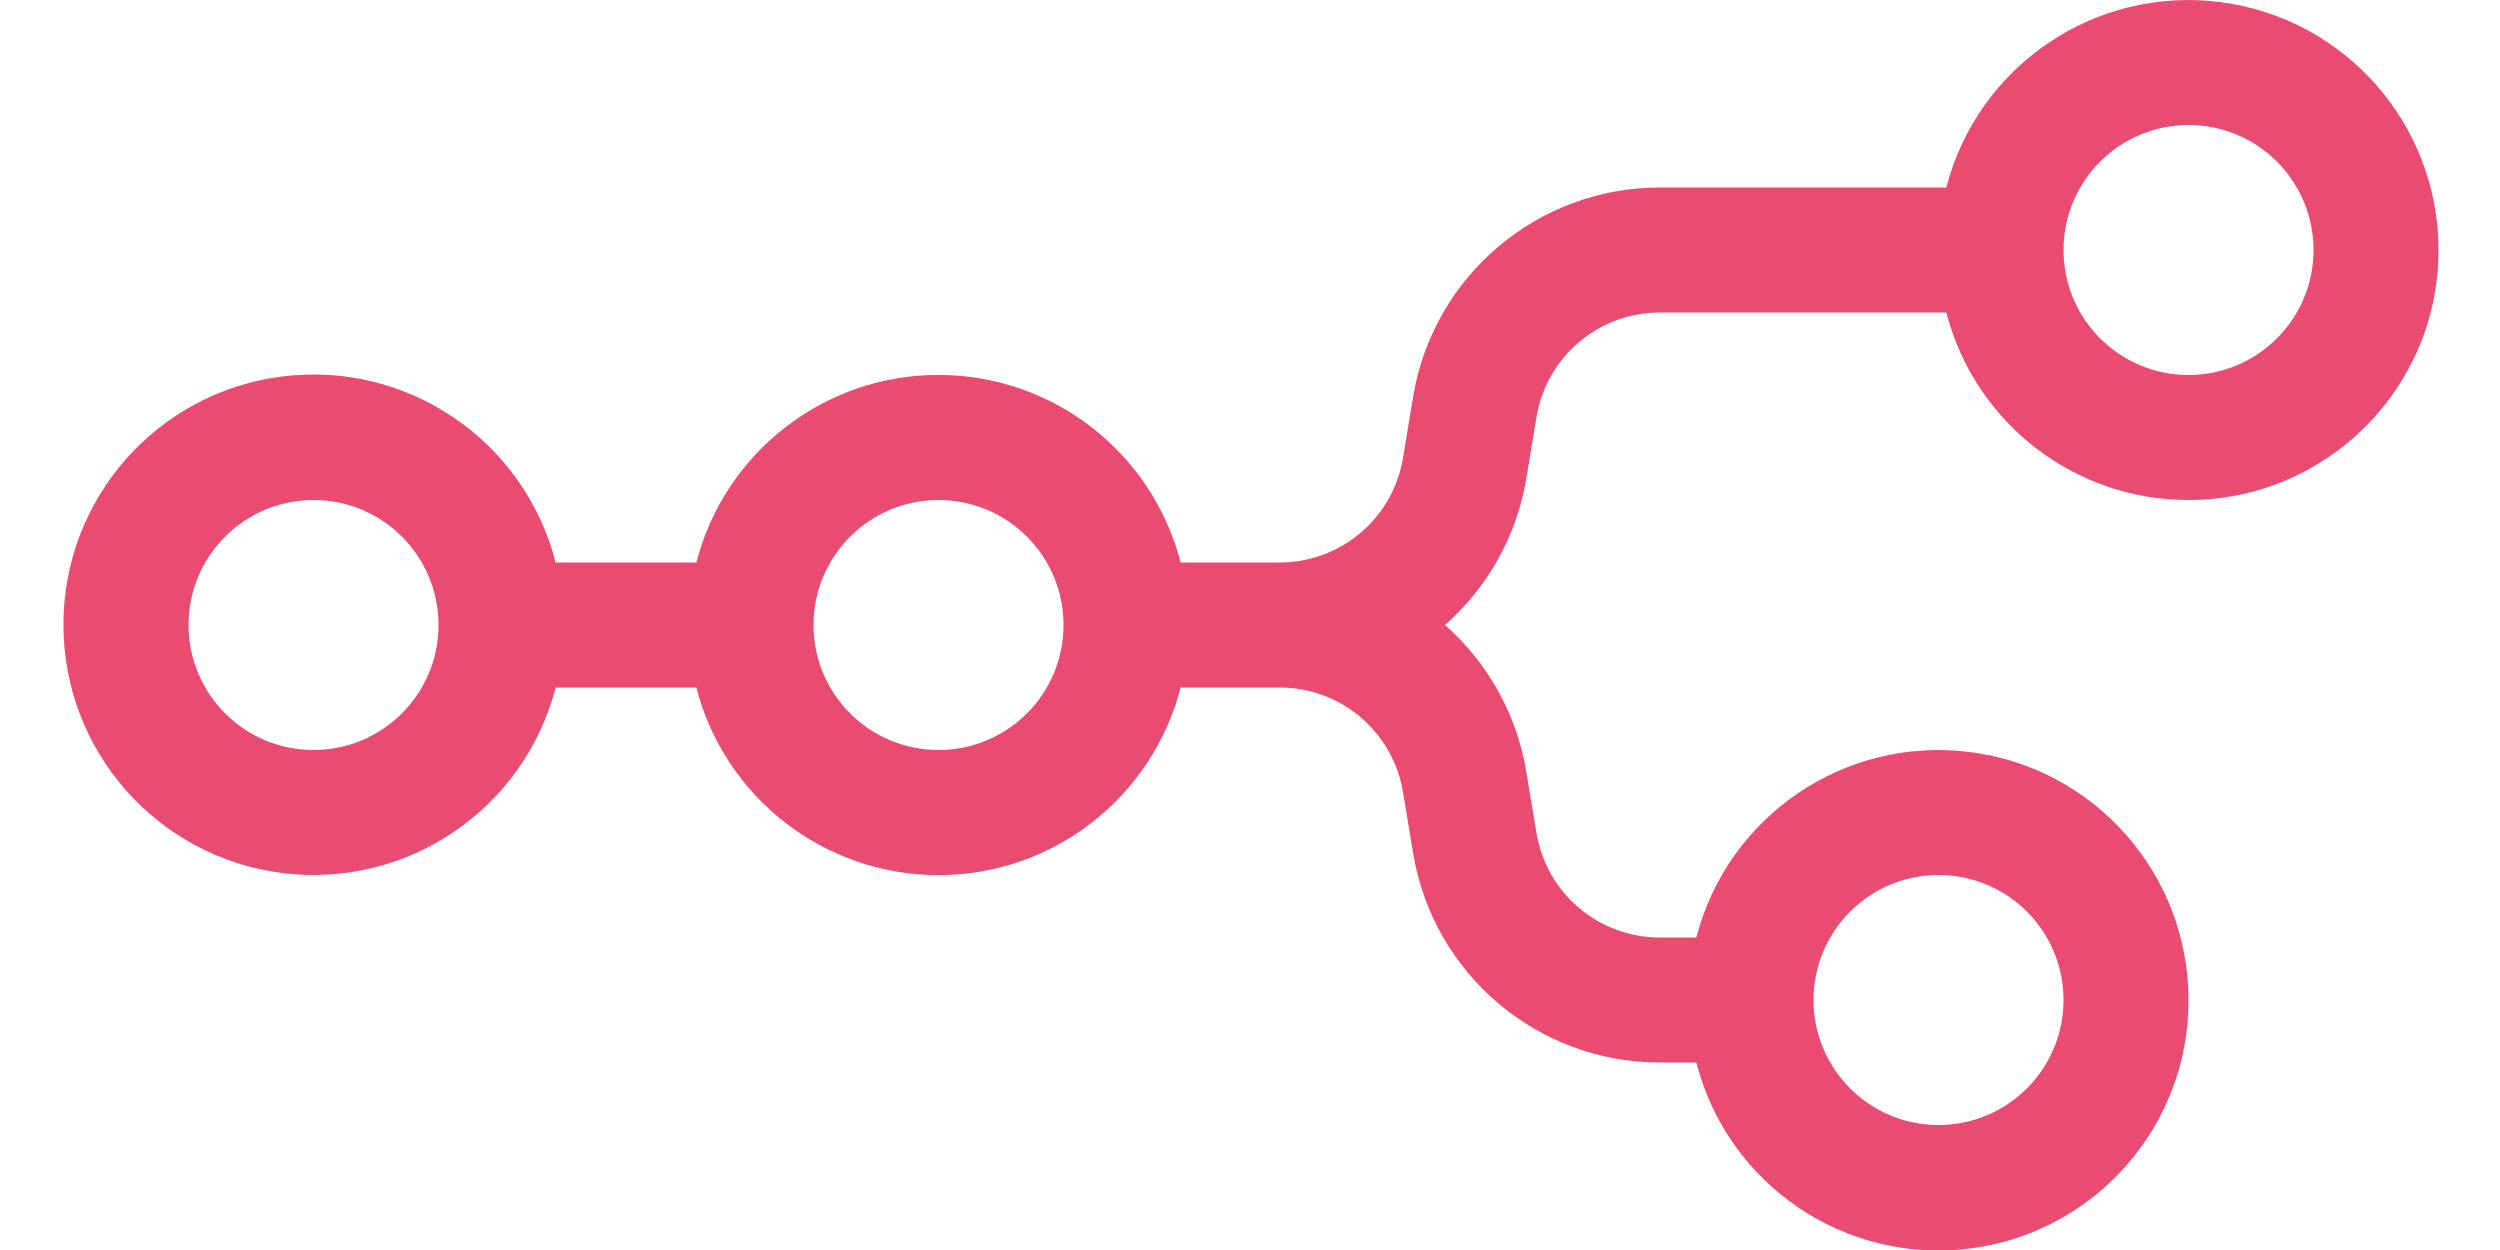
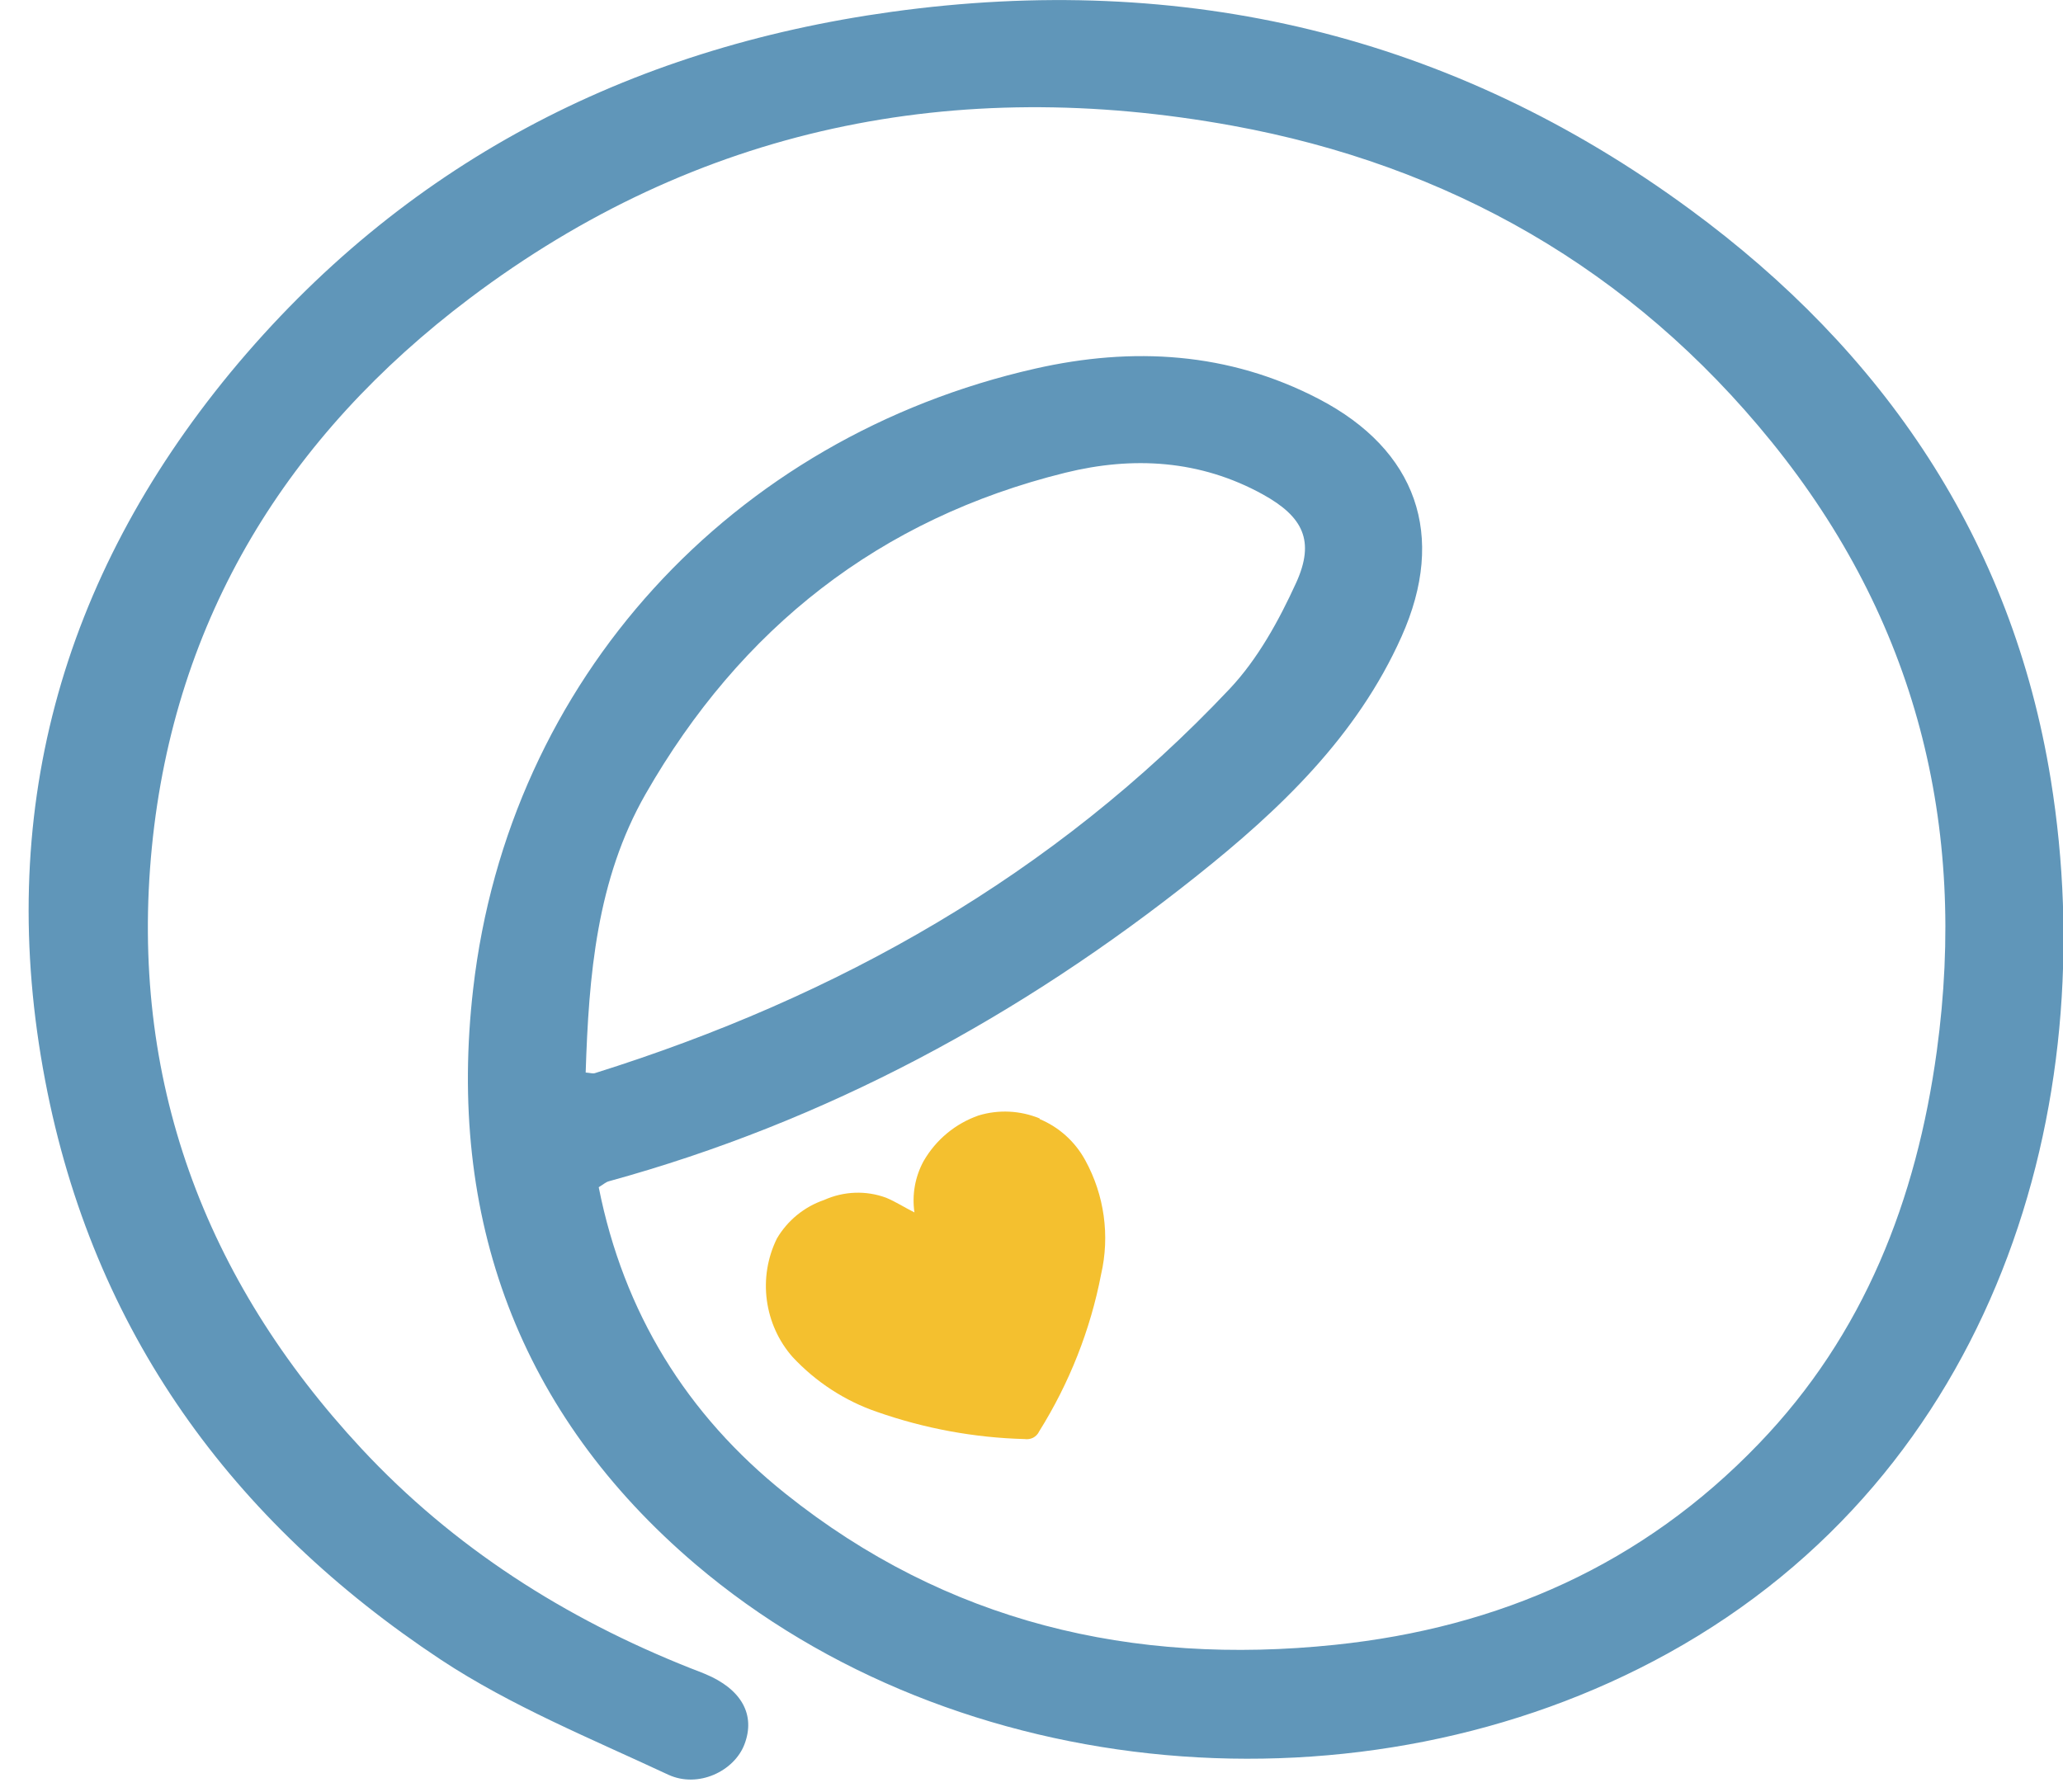
- <svg xmlns="http://www.w3.org/2000/svg" width="32" height="16" fill="none">
-   <path fill="#EA4B71" fill-rule="evenodd" d="M28.013 6.4a3.2 3.2 0 0 1-3.1-2.4h-3.667a1.6 1.6 0 0 0-1.579 1.337l-.131.79A3.2 3.2 0 0 1 18.496 8a3.2 3.2 0 0 1 1.04 1.874l.131.789A1.6 1.6 0 0 0 21.246 12h.467a3.201 3.201 0 0 1 6.3.8 3.2 3.2 0 0 1-6.3.8h-.467a3.2 3.2 0 0 1-3.157-2.674l-.131-.789A1.6 1.6 0 0 0 16.379 8.8h-1.267a3.201 3.201 0 0 1-6.199 0H7.112a3.201 3.201 0 0 1-6.3-.8 3.2 3.2 0 0 1 6.3-.8h1.801a3.201 3.201 0 0 1 6.199 0h1.267a1.6 1.6 0 0 0 1.579-1.337l.131-.79A3.2 3.2 0 0 1 21.246 2.4h3.667a3.201 3.201 0 0 1 6.3.8 3.2 3.2 0 0 1-3.2 3.2m0-1.6a1.6 1.6 0 1 0 0-3.2 1.6 1.6 0 0 0 0 3.2m-24 4.8a1.6 1.6 0 1 0 0-3.2 1.6 1.6 0 0 0 0 3.2m9.6-1.6a1.6 1.6 0 1 1-3.2 0 1.6 1.6 0 0 1 3.2 0m12.8 4.8a1.6 1.6 0 1 1-3.2 0 1.6 1.6 0 0 1 3.2 0" clip-rule="evenodd" />
+ <svg xmlns="http://www.w3.org/2000/svg" width="38" height="33" viewBox="0 0 38 33" fill="none">
+   <path d="M19.153 20.607C18.796 20.458 18.394 20.438 18.024 20.551C17.599 20.7 17.241 20.995 17.012 21.392C16.856 21.678 16.796 22.01 16.844 22.337C16.659 22.244 16.498 22.139 16.322 22.066C15.952 21.929 15.543 21.945 15.181 22.107C14.816 22.232 14.507 22.483 14.31 22.818C14.137 23.17 14.073 23.566 14.125 23.954C14.177 24.342 14.342 24.709 14.599 25C15.029 25.461 15.563 25.809 16.153 26.011C17.029 26.318 17.948 26.488 18.872 26.512C18.924 26.52 18.98 26.512 19.029 26.488C19.077 26.463 19.117 26.423 19.141 26.371C19.695 25.485 20.085 24.503 20.282 23.477C20.446 22.766 20.342 22.018 19.992 21.379C19.804 21.032 19.506 20.765 19.149 20.616L19.153 20.607Z" fill="#F4C02F" />
+   <path d="M11.029 21.876C11.487 24.18 12.648 26.063 14.463 27.514C17.435 29.891 20.86 30.691 24.587 30.303C27.615 29.988 30.258 28.824 32.394 26.601C34.338 24.584 35.301 22.099 35.675 19.367C36.245 15.196 35.289 11.421 32.631 8.139C30.053 4.955 26.683 3.043 22.704 2.316C17.603 1.386 12.848 2.332 8.652 5.496C5.303 8.022 3.214 11.377 2.797 15.612C2.379 19.872 3.76 23.57 6.656 26.686C8.355 28.512 10.411 29.818 12.712 30.731C12.804 30.768 12.897 30.8 12.989 30.84C13.66 31.119 13.921 31.592 13.712 32.138C13.523 32.631 12.861 32.95 12.31 32.696C10.893 32.033 9.419 31.434 8.122 30.578C4.274 28.032 1.712 24.524 0.833 19.912C-0.099 15.026 1.118 10.661 4.246 6.862C7.415 3.031 11.547 0.893 16.423 0.218C21.796 -0.525 26.74 0.63 31.133 3.86C34.691 6.474 37.06 9.938 37.775 14.363C38.747 20.377 36.755 27.126 30.723 30.46C25.121 33.556 17.619 32.906 12.812 28.82C9.559 26.051 8.23 22.426 8.716 18.215C9.371 12.52 13.479 8.055 19.073 6.79C20.86 6.386 22.627 6.482 24.294 7.351C26.093 8.289 26.651 9.865 25.816 11.728C24.993 13.571 23.571 14.921 22.037 16.142C18.796 18.724 15.218 20.664 11.214 21.763C11.158 21.779 11.114 21.82 11.029 21.872V21.876ZM10.784 19.759C10.881 19.767 10.921 19.783 10.957 19.771C15.427 18.369 19.407 16.13 22.651 12.69C23.169 12.14 23.559 11.429 23.876 10.734C24.226 9.962 24.001 9.518 23.262 9.109C22.105 8.471 20.868 8.402 19.623 8.709C16.202 9.554 13.64 11.575 11.893 14.626C10.989 16.206 10.845 17.976 10.788 19.759H10.784Z" fill="#6096B9" />
</svg>
